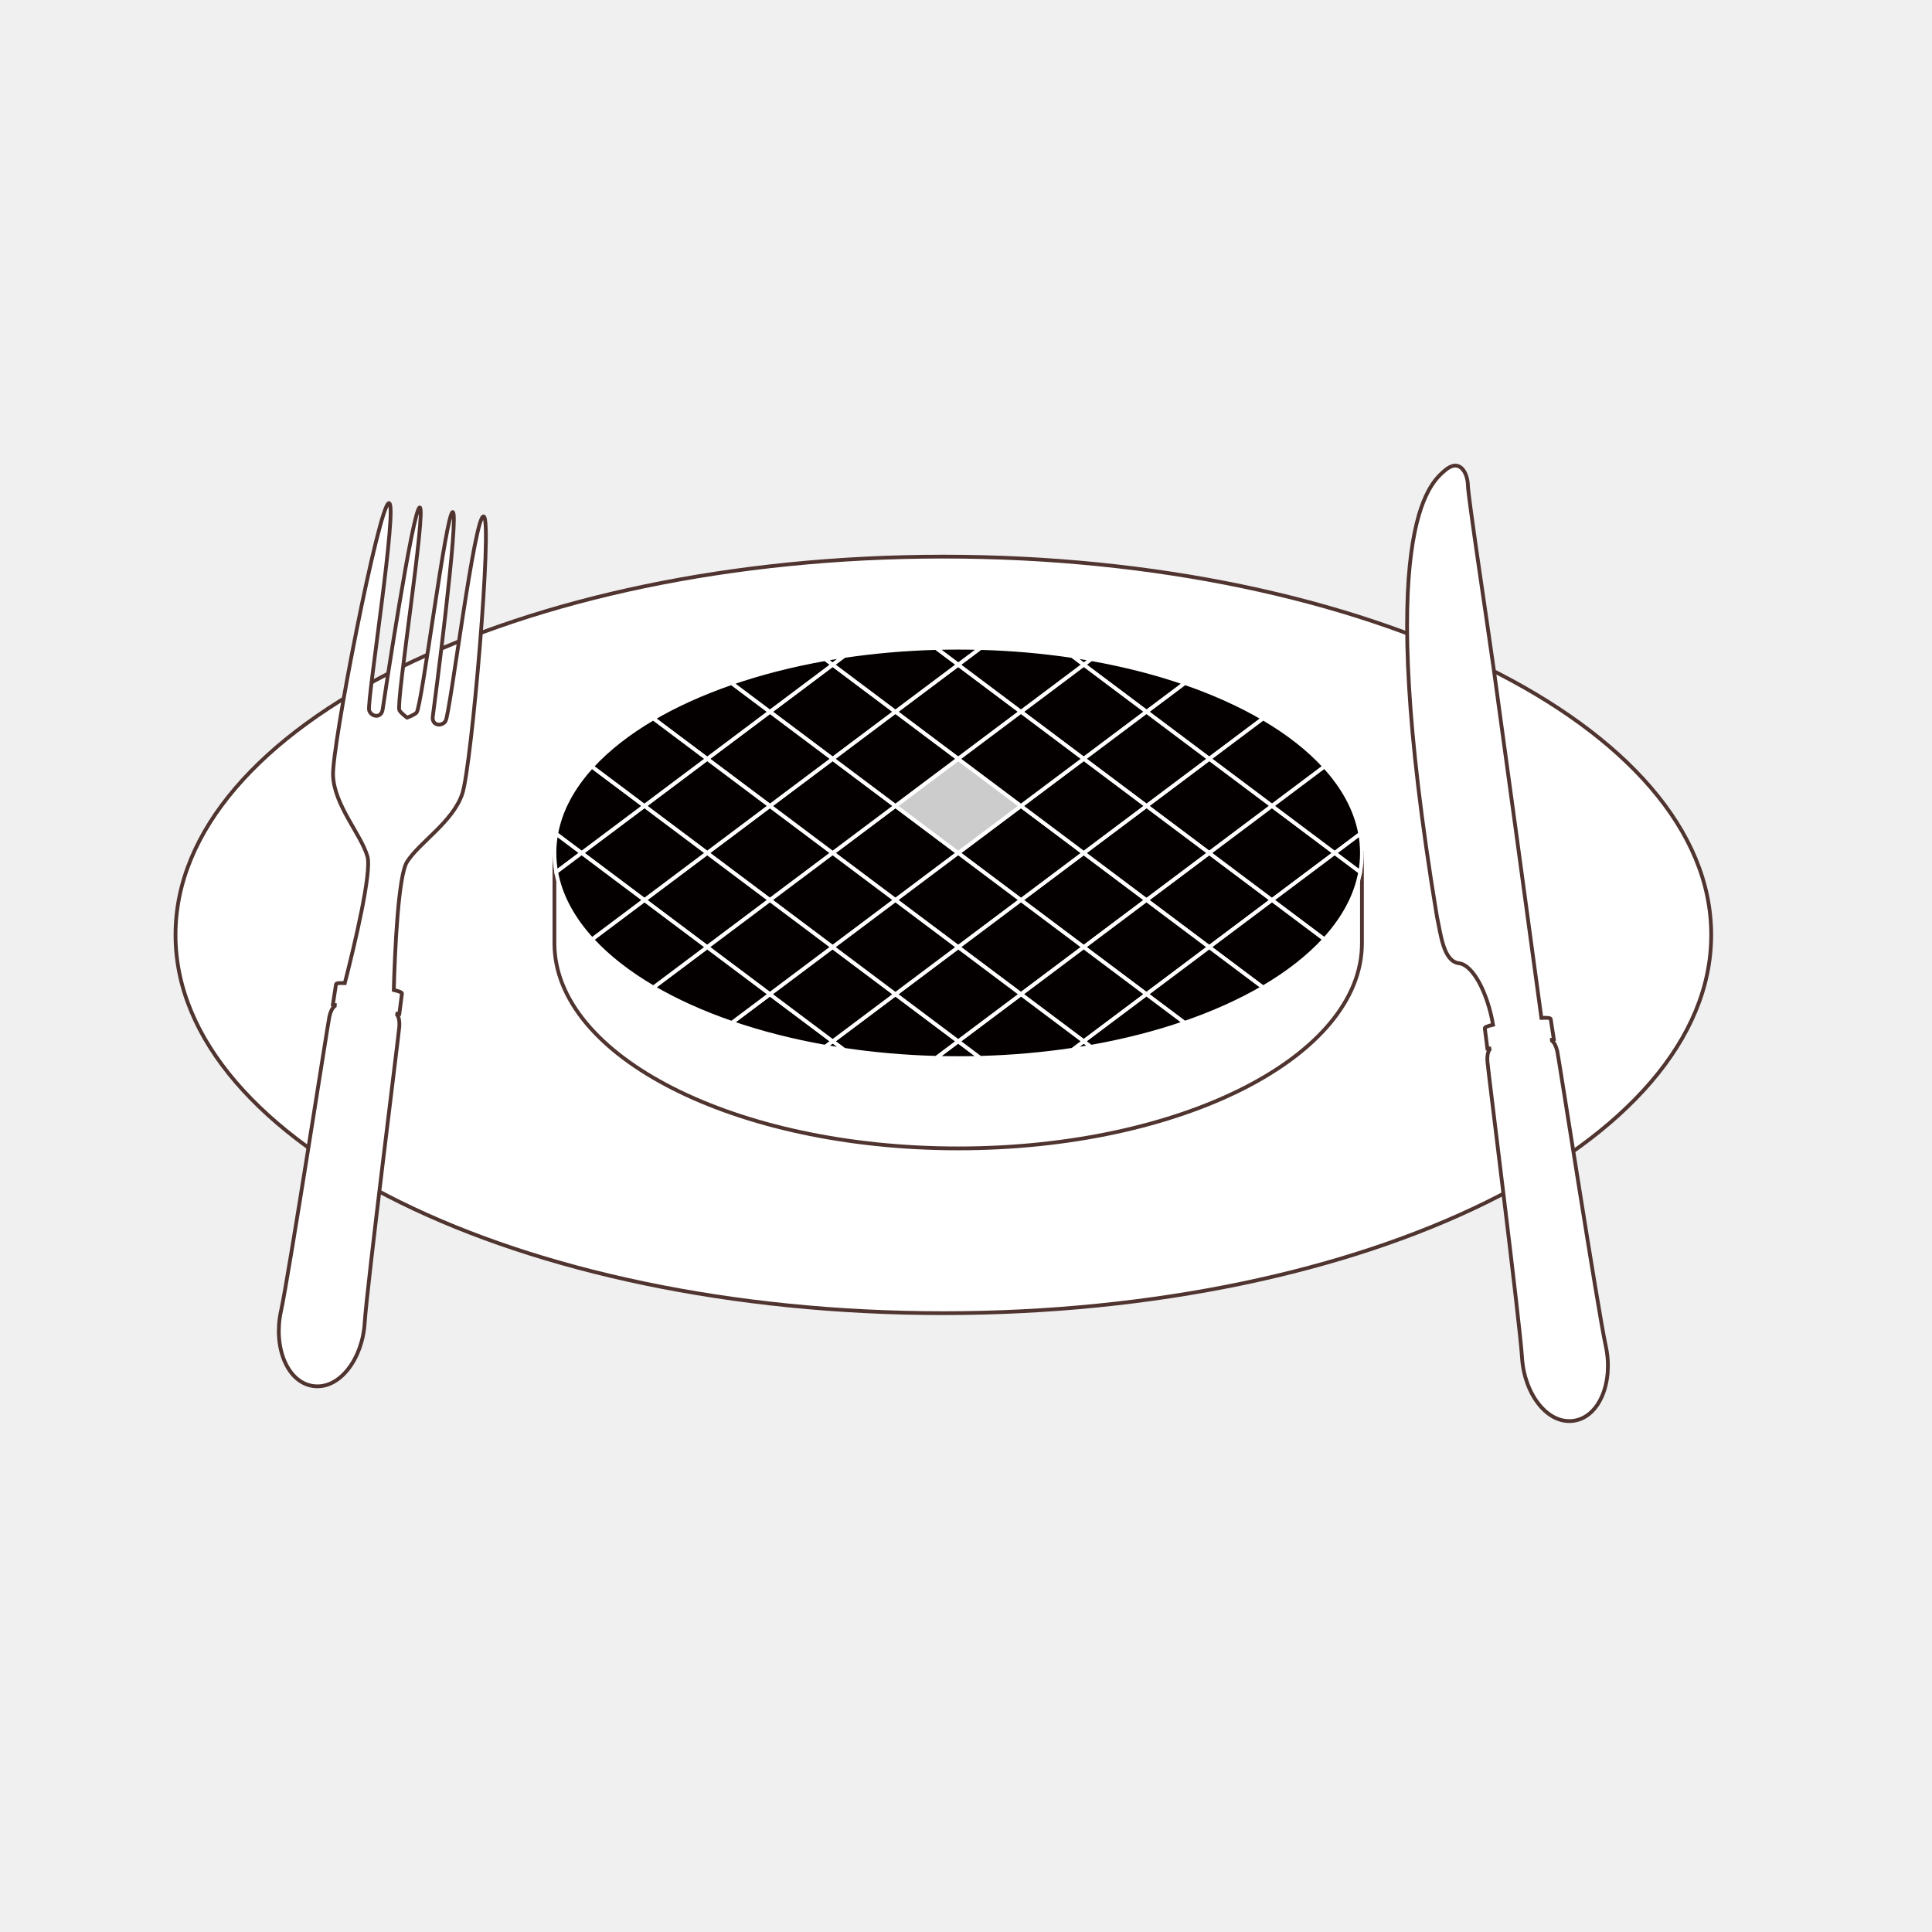
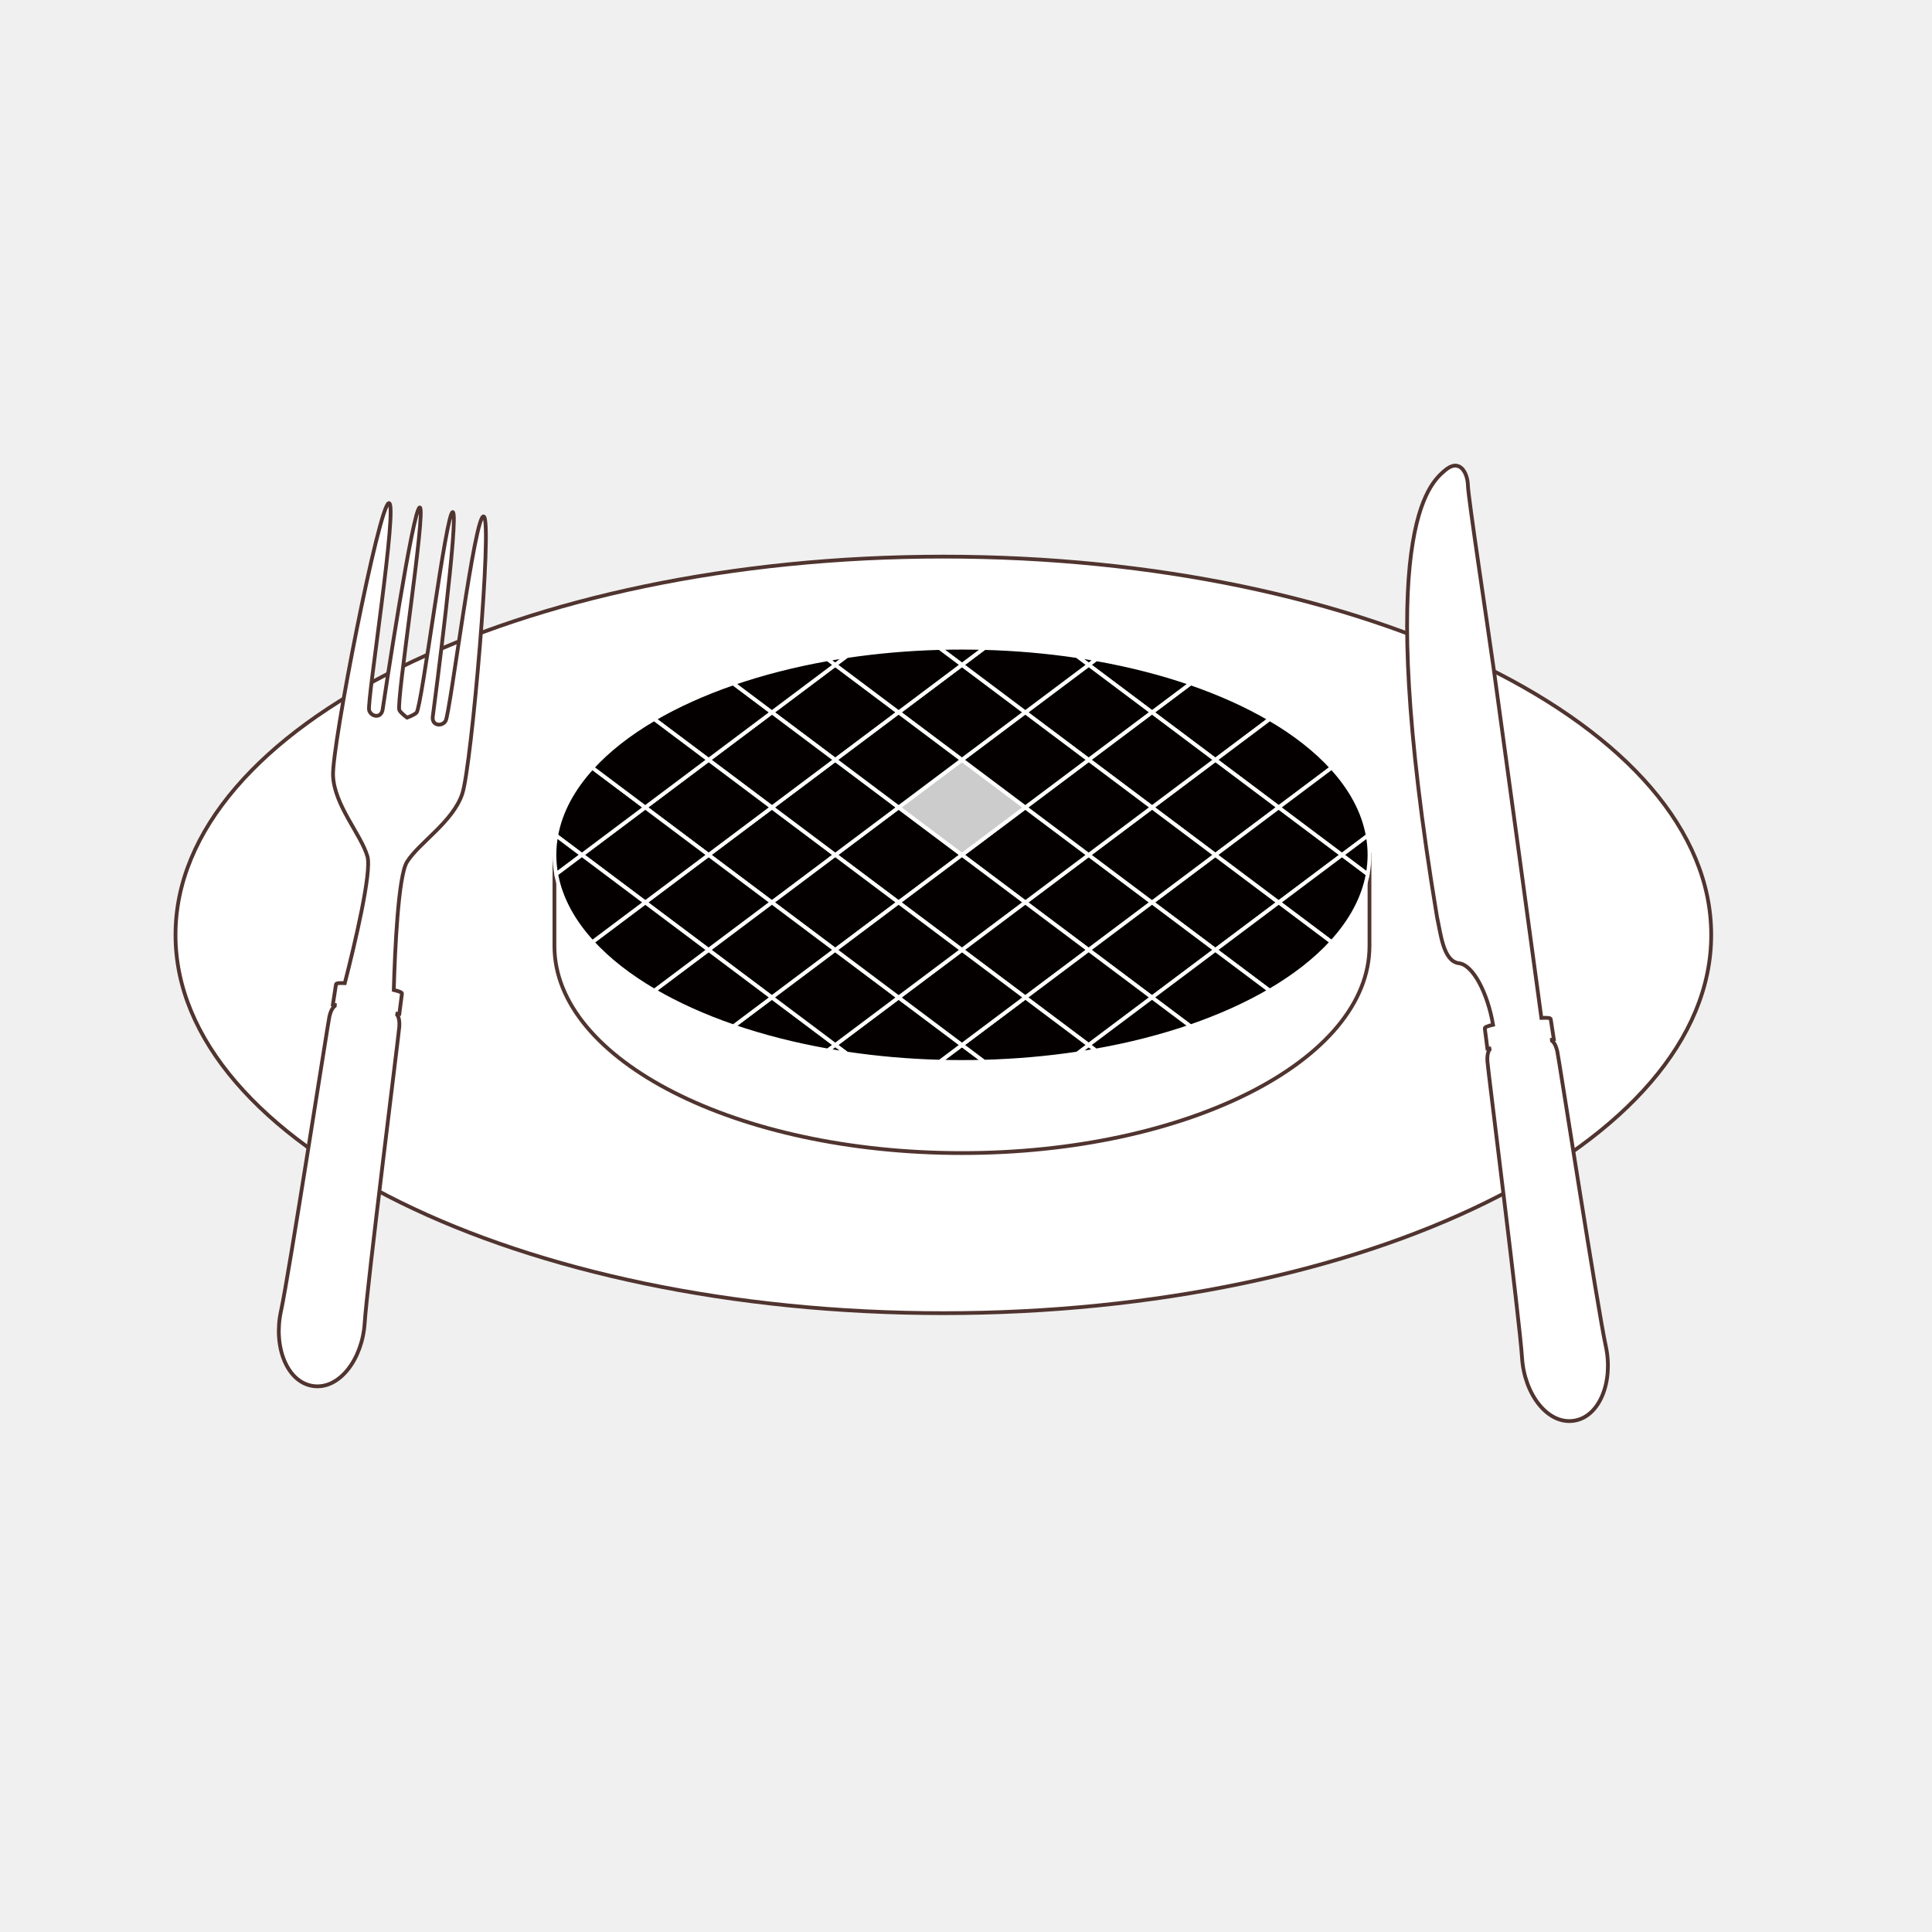
<svg xmlns="http://www.w3.org/2000/svg" version="1.1" id="レイヤー_1" x="0px" y="0px" viewBox="0 0 512 512" style="enable-background:new 0 0 512 512;" xml:space="preserve">
  <g>
    <g id="肉">
      <ellipse id="お皿_1_" style="fill:#FFFFFF;stroke:#50342F;" cx="250" cy="247.756" rx="203.489" ry="100.248" />
-       <path style="fill:#FFFFFF;stroke:#50342F;" d="M350.045,226.03c-17.414-18.043-53.908-30.466-96.115-30.466    c-42.207,0-78.701,12.423-96.115,30.466H146.93v23.92c0,30.037,47.906,54.387,107,54.387s107-24.35,107-54.387v-23.92H350.045z" />
+       <path style="fill:#FFFFFF;stroke:#50342F;" d="M351.943,226.538c-17.577-18.212-54.411-30.751-97.013-30.751    c-42.601,0-79.436,12.539-97.013,30.751H146.93v24.144c0,30.318,48.353,54.895,108,54.895s108-24.577,108-54.895v-24.144H351.943z    " />
      <g>
-         <polygon style="fill:#040000;stroke:#FFFFFF;" points="270.562,238.528 287.195,251.004 303.827,238.528 287.195,226.053    " />
-         <polygon style="fill:#040000;stroke:#FFFFFF;" points="204.033,213.577 187.4,226.053 204.033,238.528 220.665,226.053    " />
-         <polygon style="fill:#040000;stroke:#FFFFFF;" points="237.298,213.577 220.665,226.053 237.298,238.528 253.93,226.053    " />
-         <polygon style="fill:#040000;stroke:#FFFFFF;" points="270.562,213.577 253.93,226.053 270.562,238.528 287.195,226.053    " />
-         <polygon style="fill:#040000;stroke:#FFFFFF;" points="170.768,238.528 187.4,251.004 204.033,238.528 187.4,226.053    " />
-         <polygon style="fill:#040000;stroke:#FFFFFF;" points="204.033,238.528 220.665,251.004 237.298,238.528 220.665,226.053    " />
-         <path style="fill:#040000;stroke:#FFFFFF;" d="M320.46,201.102l14.287-10.716c-6.085-3.562-13.067-6.716-20.767-9.375     l-10.153,7.615L320.46,201.102z" />
-         <path style="fill:#040000;stroke:#FFFFFF;" d="M303.827,188.626l10.153-7.615c-7.622-2.632-15.95-4.775-24.806-6.345     l-1.979,1.484L303.827,188.626z" />
-         <path style="fill:#040000;stroke:#FFFFFF;" d="M337.092,213.577l13.918-10.439c-4.245-4.643-9.736-8.932-16.263-12.753     l-14.287,10.716L337.092,213.577z" />
-         <polygon style="fill:#040000;stroke:#FFFFFF;" points="303.827,213.577 320.46,226.053 337.092,213.577 320.46,201.102    " />
-         <polygon style="fill:#040000;stroke:#FFFFFF;" points="303.827,238.528 320.46,251.004 337.092,238.528 320.46,226.053    " />
-         <polygon style="fill:#040000;stroke:#FFFFFF;" points="303.827,213.577 287.195,226.053 303.827,238.528 320.46,226.053    " />
-         <polygon style="fill:#040000;stroke:#FFFFFF;" points="337.092,238.528 353.725,226.053 337.092,213.577 320.46,226.053    " />
-         <polygon style="fill:#040000;stroke:#FFFFFF;" points="237.298,238.528 253.93,251.004 270.562,238.528 253.93,226.053    " />
-         <path style="fill:#040000;stroke:#FFFFFF;" d="M289.174,174.666c-1.667-0.296-3.353-0.571-5.057-0.825l3.079,2.309     L289.174,174.666z" />
-         <path style="fill:#040000;stroke:#FFFFFF;" d="M253.93,280.416c1.959,0,3.905-0.029,5.839-0.081l-5.839-4.379l-5.839,4.379     C250.025,280.387,251.971,280.416,253.93,280.416z" />
-         <polygon style="fill:#040000;stroke:#FFFFFF;" points="303.827,188.626 287.195,176.15 270.563,188.626 287.195,201.102    " />
-         <polygon style="fill:#040000;stroke:#FFFFFF;" points="303.827,213.577 320.46,201.102 303.827,188.626 287.195,201.102    " />
-         <polygon style="fill:#040000;stroke:#FFFFFF;" points="270.562,213.577 287.195,226.053 303.827,213.577 287.195,201.102    " />
-         <polygon style="fill:#040000;stroke:#FFFFFF;" points="204.033,213.577 220.665,226.053 237.298,213.577 220.665,201.102    " />
-         <polygon style="fill:#CCCCCC;stroke:#FFFFFF;" points="237.298,213.577 253.93,226.053 270.562,213.577 253.93,201.102    " />
-         <polygon style="fill:#040000;stroke:#FFFFFF;" points="270.563,188.626 253.93,176.15 237.298,188.626 253.93,201.102    " />
-         <polygon style="fill:#040000;stroke:#FFFFFF;" points="237.298,188.626 220.665,176.15 204.033,188.626 220.665,201.102    " />
-         <polygon style="fill:#040000;stroke:#FFFFFF;" points="220.665,201.102 204.033,188.626 187.4,201.102 204.033,213.577    " />
-         <polygon style="fill:#040000;stroke:#FFFFFF;" points="270.562,213.577 287.195,201.102 270.563,188.626 253.93,201.102    " />
-         <polygon style="fill:#040000;stroke:#FFFFFF;" points="204.033,213.577 187.4,201.102 170.768,213.577 187.4,226.053    " />
-         <polygon style="fill:#040000;stroke:#FFFFFF;" points="170.768,213.577 154.135,226.053 170.768,238.528 187.4,226.053    " />
-         <polygon style="fill:#040000;stroke:#FFFFFF;" points="237.298,213.577 253.93,201.102 237.298,188.626 220.665,201.102    " />
-         <path style="fill:#040000;stroke:#FFFFFF;" d="M337.092,238.528l13.892,10.42c5.044-5.509,8.326-11.518,9.478-17.842     l-6.737-5.053L337.092,238.528z" />
-         <path style="fill:#040000;stroke:#FFFFFF;" d="M337.092,213.577l16.632,12.476l6.744-5.059     c-1.143-6.329-4.419-12.342-9.459-17.856L337.092,213.577z" />
-         <path style="fill:#040000;stroke:#FFFFFF;" d="M270.563,188.626l16.632-12.476l-3.079-2.309     c-7.767-1.159-15.898-1.883-24.288-2.115l-5.898,4.424L270.563,188.626z" />
-         <path style="fill:#040000;stroke:#FFFFFF;" d="M360.462,231.106c0.305-1.672,0.468-3.365,0.468-5.077     c0-1.698-0.161-3.377-0.461-5.036l-6.744,5.059L360.462,231.106z" />
-         <path style="fill:#040000;stroke:#FFFFFF;" d="M320.46,251.004l14.252,10.69c6.53-3.818,12.024-8.104,16.273-12.745     l-13.892-10.42L320.46,251.004z" />
-         <polygon style="fill:#040000;stroke:#FFFFFF;" points="303.827,238.528 287.195,251.004 303.827,263.48 320.46,251.004    " />
-         <polygon style="fill:#040000;stroke:#FFFFFF;" points="270.562,238.528 253.93,251.004 270.562,263.48 287.195,251.004    " />
-         <polygon style="fill:#040000;stroke:#FFFFFF;" points="270.562,263.48 287.195,275.955 303.827,263.48 287.195,251.004    " />
-         <path style="fill:#040000;stroke:#FFFFFF;" d="M303.827,263.48l10.11,7.584c7.701-2.656,14.685-5.81,20.774-9.369l-14.252-10.69     L303.827,263.48z" />
-         <path style="fill:#040000;stroke:#FFFFFF;" d="M284.194,278.206c1.66-0.248,3.304-0.516,4.929-0.804l-1.929-1.447     L284.194,278.206z" />
-         <path style="fill:#040000;stroke:#FFFFFF;" d="M303.827,263.48l-16.632,12.476l1.929,1.447     c8.859-1.568,17.189-3.708,24.814-6.339L303.827,263.48z" />
-         <path style="fill:#040000;stroke:#FFFFFF;" d="M270.562,263.48l-16.632,12.476l5.839,4.379c8.44-0.231,16.617-0.96,24.426-2.129     l3.001-2.251L270.562,263.48z" />
-         <path style="fill:#040000;stroke:#FFFFFF;" d="M253.93,275.955l-16.632-12.476l-16.633,12.476l3.001,2.251     c7.809,1.168,15.986,1.898,24.426,2.129L253.93,275.955z" />
-         <path style="fill:#040000;stroke:#FFFFFF;" d="M204.033,263.48l-10.11,7.584c7.625,2.63,15.956,4.771,24.814,6.339l1.929-1.447     L204.033,263.48z" />
-         <path style="fill:#040000;stroke:#FFFFFF;" d="M218.737,277.402c1.626,0.288,3.269,0.556,4.929,0.804l-3.001-2.251     L218.737,277.402z" />
-         <polygon style="fill:#040000;stroke:#FFFFFF;" points="237.298,263.48 253.93,275.955 270.562,263.48 253.93,251.004    " />
-         <path style="fill:#040000;stroke:#FFFFFF;" d="M204.033,188.626l-10.153-7.615c-7.699,2.658-14.681,5.813-20.767,9.375     l14.287,10.716L204.033,188.626z" />
-         <path style="fill:#040000;stroke:#FFFFFF;" d="M170.768,213.577l-13.918-10.439c-5.041,5.514-8.316,11.527-9.459,17.856     l6.745,5.059L170.768,213.577z" />
-         <path style="fill:#040000;stroke:#FFFFFF;" d="M220.665,176.15l-1.979-1.484c-8.856,1.57-17.184,3.713-24.806,6.345l10.153,7.615     L220.665,176.15z" />
-         <path style="fill:#040000;stroke:#FFFFFF;" d="M187.4,201.102l-14.287-10.716c-6.527,3.82-12.018,8.109-16.263,12.753     l13.918,10.439L187.4,201.102z" />
-         <path style="fill:#040000;stroke:#FFFFFF;" d="M223.744,173.841c-1.704,0.254-3.39,0.529-5.057,0.825l1.979,1.484     L223.744,173.841z" />
-         <path style="fill:#040000;stroke:#FFFFFF;" d="M259.828,171.726c-1.953-0.054-3.919-0.083-5.898-0.083     c-1.979,0-3.945,0.029-5.898,0.083l5.898,4.424L259.828,171.726z" />
-         <path style="fill:#040000;stroke:#FFFFFF;" d="M237.298,188.626l16.633-12.476l-5.898-4.424     c-8.39,0.232-16.522,0.956-24.288,2.115l-3.079,2.309L237.298,188.626z" />
-         <path style="fill:#040000;stroke:#FFFFFF;" d="M147.391,220.994c-0.3,1.659-0.461,3.337-0.461,5.036     c0,1.712,0.163,3.405,0.468,5.077l6.737-5.053L147.391,220.994z" />
-         <polygon style="fill:#040000;stroke:#FFFFFF;" points="204.033,238.528 187.4,251.004 204.033,263.48 220.665,251.004    " />
-         <path style="fill:#040000;stroke:#FFFFFF;" d="M173.148,261.694c6.088,3.56,13.072,6.713,20.774,9.369l10.11-7.584L187.4,251.004     L173.148,261.694z" />
-         <polygon style="fill:#040000;stroke:#FFFFFF;" points="204.033,263.48 220.665,275.955 237.298,263.48 220.665,251.004    " />
-         <polygon style="fill:#040000;stroke:#FFFFFF;" points="237.298,238.528 220.665,251.004 237.298,263.48 253.93,251.004    " />
-         <path style="fill:#040000;stroke:#FFFFFF;" d="M170.768,238.528l-13.892,10.42c4.249,4.641,9.743,8.927,16.273,12.745     l14.252-10.69L170.768,238.528z" />
-         <path style="fill:#040000;stroke:#FFFFFF;" d="M154.135,226.053l-6.737,5.053c1.152,6.324,4.433,12.333,9.478,17.842     l13.892-10.42L154.135,226.053z" />
+         <polygon style="fill:#040000;stroke:#FFFFFF;" points="271.718,239.154 288.506,251.746 305.294,239.154 288.506,226.561    " />
+         <polygon style="fill:#040000;stroke:#FFFFFF;" points="204.566,213.969 187.778,226.561 204.566,239.154 221.354,226.561    " />
+         <polygon style="fill:#040000;stroke:#FFFFFF;" points="238.142,213.969 221.354,226.561 238.142,239.154 254.93,226.561    " />
+         <polygon style="fill:#040000;stroke:#FFFFFF;" points="271.718,213.969 254.93,226.561 271.718,239.154 288.506,226.561    " />
+         <polygon style="fill:#040000;stroke:#FFFFFF;" points="170.99,239.154 187.778,251.746 204.566,239.154 187.778,226.561    " />
+         <polygon style="fill:#040000;stroke:#FFFFFF;" points="204.566,239.154 221.354,251.746 238.142,239.154 221.354,226.561    " />
+         <path style="fill:#040000;stroke:#FFFFFF;" d="M322.082,201.377l14.42-10.816c-6.142-3.595-13.19-6.779-20.961-9.462     l-10.248,7.686L322.082,201.377z" />
+         <path style="fill:#040000;stroke:#FFFFFF;" d="M305.294,188.785l10.248-7.686c-7.694-2.657-16.099-4.819-25.038-6.404     l-1.997,1.498L305.294,188.785z" />
+         <path style="fill:#040000;stroke:#FFFFFF;" d="M338.87,213.969l14.048-10.537c-4.285-4.687-9.827-9.016-16.415-12.872     l-14.42,10.816L338.87,213.969z" />
+         <polygon style="fill:#040000;stroke:#FFFFFF;" points="305.294,213.969 322.082,226.561 338.87,213.969 322.082,201.377    " />
+         <polygon style="fill:#040000;stroke:#FFFFFF;" points="305.294,239.154 322.082,251.746 338.87,239.154 322.082,226.561    " />
+         <polygon style="fill:#040000;stroke:#FFFFFF;" points="305.294,213.969 288.506,226.561 305.294,239.154 322.082,226.561    " />
+         <polygon style="fill:#040000;stroke:#FFFFFF;" points="338.87,239.154 355.657,226.561 338.87,213.969 322.082,226.561    " />
+         <polygon style="fill:#040000;stroke:#FFFFFF;" points="238.142,239.154 254.93,251.746 271.718,239.154 254.93,226.561    " />
+         <path style="fill:#040000;stroke:#FFFFFF;" d="M290.503,174.695c-1.683-0.298-3.385-0.576-5.104-0.833l3.107,2.331     L290.503,174.695z" />
+         <path style="fill:#040000;stroke:#FFFFFF;" d="M254.93,281.433c1.978,0,3.942-0.029,5.893-0.082l-5.893-4.42l-5.893,4.42     C250.988,281.404,252.952,281.433,254.93,281.433z" />
+         <polygon style="fill:#040000;stroke:#FFFFFF;" points="305.294,188.785 288.506,176.193 271.718,188.785 288.506,201.377    " />
+         <polygon style="fill:#040000;stroke:#FFFFFF;" points="305.294,213.969 322.082,201.377 305.294,188.785 288.506,201.377    " />
+         <polygon style="fill:#040000;stroke:#FFFFFF;" points="271.718,213.969 288.506,226.561 305.294,213.969 288.506,201.377    " />
+         <polygon style="fill:#040000;stroke:#FFFFFF;" points="204.566,213.969 221.354,226.561 238.142,213.969 221.354,201.377    " />
+         <polygon style="fill:#CCCCCC;stroke:#FFFFFF;" points="238.142,213.969 254.93,226.561 271.718,213.969 254.93,201.377    " />
+         <polygon style="fill:#040000;stroke:#FFFFFF;" points="271.718,188.785 254.93,176.193 238.142,188.785 254.93,201.377    " />
+         <polygon style="fill:#040000;stroke:#FFFFFF;" points="238.142,188.785 221.354,176.193 204.566,188.785 221.354,201.377    " />
+         <polygon style="fill:#040000;stroke:#FFFFFF;" points="221.354,201.377 204.566,188.785 187.778,201.377 204.566,213.969    " />
+         <polygon style="fill:#040000;stroke:#FFFFFF;" points="271.718,213.969 288.506,201.377 271.718,188.785 254.93,201.377    " />
+         <polygon style="fill:#040000;stroke:#FFFFFF;" points="204.566,213.969 187.778,201.377 170.99,213.969 187.778,226.561    " />
+         <polygon style="fill:#040000;stroke:#FFFFFF;" points="170.99,213.969 154.203,226.561 170.99,239.154 187.778,226.561    " />
+         <polygon style="fill:#040000;stroke:#FFFFFF;" points="238.142,213.969 254.93,201.377 238.142,188.785 221.354,201.377    " />
+         <path style="fill:#040000;stroke:#FFFFFF;" d="M338.87,239.154l14.022,10.518c5.091-5.561,8.403-11.626,9.566-18.009l-6.8-5.101     L338.87,239.154z" />
+         <path style="fill:#040000;stroke:#FFFFFF;" d="M338.87,213.969l16.788,12.592l6.808-5.106c-1.154-6.388-4.46-12.458-9.548-18.023     L338.87,213.969z" />
+         <path style="fill:#040000;stroke:#FFFFFF;" d="M271.718,188.785l16.788-12.592l-3.107-2.331     c-7.839-1.17-16.046-1.901-24.515-2.135l-5.953,4.465L271.718,188.785z" />
+         <path style="fill:#040000;stroke:#FFFFFF;" d="M362.458,231.662c0.307-1.687,0.472-3.396,0.472-5.124     c0-1.714-0.163-3.409-0.465-5.083l-6.808,5.106L362.458,231.662z" />
+         <path style="fill:#040000;stroke:#FFFFFF;" d="M322.082,251.746l14.385,10.79c6.591-3.854,12.136-8.18,16.425-12.864     l-14.022-10.518L322.082,251.746z" />
+         <polygon style="fill:#040000;stroke:#FFFFFF;" points="305.294,239.154 288.506,251.746 305.294,264.338 322.082,251.746    " />
+         <polygon style="fill:#040000;stroke:#FFFFFF;" points="271.718,239.154 254.93,251.746 271.718,264.338 288.506,251.746    " />
+         <polygon style="fill:#040000;stroke:#FFFFFF;" points="271.718,264.338 288.506,276.93 305.294,264.338 288.506,251.746    " />
+         <path style="fill:#040000;stroke:#FFFFFF;" d="M305.294,264.338l10.205,7.654c7.773-2.681,14.823-5.864,20.968-9.457     l-14.385-10.79L305.294,264.338z" />
+         <path style="fill:#040000;stroke:#FFFFFF;" d="M285.477,279.202c1.676-0.251,3.334-0.521,4.975-0.812l-1.947-1.46     L285.477,279.202z" />
+         <path style="fill:#040000;stroke:#FFFFFF;" d="M305.294,264.338l-16.788,12.592l1.947,1.46c8.941-1.582,17.35-3.743,25.046-6.398     L305.294,264.338z" />
+         <path style="fill:#040000;stroke:#FFFFFF;" d="M271.718,264.338L254.93,276.93l5.893,4.42c8.518-0.233,16.772-0.969,24.654-2.149     l3.029-2.272L271.718,264.338z" />
+         <path style="fill:#040000;stroke:#FFFFFF;" d="M254.93,276.93l-16.788-12.592l-16.788,12.592l3.029,2.272     c7.882,1.179,16.136,1.916,24.654,2.149L254.93,276.93z" />
+         <path style="fill:#040000;stroke:#FFFFFF;" d="M204.566,264.338l-10.205,7.654c7.697,2.655,16.105,4.815,25.046,6.398l1.947-1.46     L204.566,264.338z" />
+         <path style="fill:#040000;stroke:#FFFFFF;" d="M219.408,278.39c1.641,0.29,3.3,0.561,4.975,0.812l-3.029-2.272L219.408,278.39z" />
+         <polygon style="fill:#040000;stroke:#FFFFFF;" points="238.142,264.338 254.93,276.93 271.718,264.338 254.93,251.746    " />
+         <path style="fill:#040000;stroke:#FFFFFF;" d="M204.566,188.785l-10.248-7.686c-7.771,2.683-14.819,5.867-20.961,9.462     l14.42,10.816L204.566,188.785z" />
+         <path style="fill:#040000;stroke:#FFFFFF;" d="M170.99,213.969l-14.048-10.537c-5.088,5.565-8.394,11.635-9.548,18.023     l6.808,5.106L170.99,213.969z" />
+         <path style="fill:#040000;stroke:#FFFFFF;" d="M221.354,176.193l-1.997-1.498c-8.939,1.585-17.344,3.747-25.038,6.404     l10.248,7.686L221.354,176.193z" />
+         <path style="fill:#040000;stroke:#FFFFFF;" d="M187.778,201.377l-14.42-10.816c-6.588,3.856-12.131,8.185-16.415,12.872     l14.048,10.537L187.778,201.377z" />
+         <path style="fill:#040000;stroke:#FFFFFF;" d="M224.461,173.862c-1.72,0.257-3.422,0.534-5.105,0.833l1.997,1.498     L224.461,173.862z" />
+         <path style="fill:#040000;stroke:#FFFFFF;" d="M260.883,171.727c-1.971-0.054-3.955-0.084-5.953-0.084     c-1.998,0-3.982,0.03-5.953,0.084l5.953,4.465L260.883,171.727z" />
+         <path style="fill:#040000;stroke:#FFFFFF;" d="M238.142,188.785l16.788-12.592l-5.953-4.465     c-8.469,0.234-16.676,0.965-24.515,2.135l-3.107,2.331L238.142,188.785z" />
+         <path style="fill:#040000;stroke:#FFFFFF;" d="M147.395,221.455c-0.302,1.674-0.465,3.369-0.465,5.083     c0,1.728,0.165,3.437,0.472,5.124l6.8-5.101L147.395,221.455z" />
+         <polygon style="fill:#040000;stroke:#FFFFFF;" points="204.566,239.154 187.778,251.746 204.566,264.338 221.354,251.746    " />
+         <path style="fill:#040000;stroke:#FFFFFF;" d="M173.394,262.535c6.145,3.593,13.194,6.776,20.968,9.457l10.205-7.654     l-16.788-12.592L173.394,262.535z" />
+         <polygon style="fill:#040000;stroke:#FFFFFF;" points="204.566,264.338 221.354,276.93 238.142,264.338 221.354,251.746    " />
+         <polygon style="fill:#040000;stroke:#FFFFFF;" points="238.142,239.154 221.354,251.746 238.142,264.338 254.93,251.746    " />
+         <path style="fill:#040000;stroke:#FFFFFF;" d="M170.99,239.154l-14.022,10.518c4.289,4.684,9.834,9.011,16.425,12.864     l14.385-10.79L170.99,239.154z" />
+         <path style="fill:#040000;stroke:#FFFFFF;" d="M154.203,226.561l-6.8,5.101c1.163,6.383,4.475,12.449,9.566,18.009l14.022-10.518     L154.203,226.561z" />
      </g>
    </g>
    <path id="ナイフ" style="fill:#FFFFFF;stroke:#50342F;" d="M382.858,124.721c3.991-3.472,6.066,0.6,6.147,3.868   c0.091,3.267,5.018,35.705,6.825,48.563c1.596,11.355,10.586,77.374,12.656,92.604c1.739-0.085,2.43,0.017,2.473,0.319   c0.077,0.546,0.821,5.344,0.821,5.344l-0.947,0.202c0,0,1.191,0.047,1.862,2.983c0.413,1.803,10.773,68.65,12.842,78.063   c2.069,9.413-1.566,18.881-8.525,19.859c-6.949,0.977-13.063-7.121-13.658-16.741c-0.606-9.618-9.082-76.73-9.182-78.577   c-0.164-3.007,0.968-3.38,0.968-3.38l-0.966,0.066c0,0-0.607-4.817-0.684-5.363c-0.041-0.293,0.565-0.582,2.184-0.959   c-1.417-8.315-5.262-15.841-9.018-16.298c-4.181-0.507-4.814-7.699-5.837-12.287C363.809,140.506,378.868,128.193,382.858,124.721z   " />
    <path id="フォーク" style="fill:#FFFFFF;stroke:#50342F;" d="M122.515,210.338   c2.476-7.49,8.035-72.398,5.688-73.475c-2.347-1.076-8.905,52.173-10.114,54.192c-0.924,1.547-3.751,1.339-3.39-1.228   c0.359-2.557,7.044-53.872,5.287-54.119c-1.747-0.246-8.184,51.652-9.598,53.14c-0.63,0.663-2.505,1.325-2.505,1.325   s-1.62-1.154-2.043-1.964c-0.949-1.82,7.158-53.483,5.411-53.728c-1.747-0.246-9.476,50.923-9.835,53.48   c-0.361,2.567-3.126,1.989-3.597,0.246c-0.606-2.275,7.767-55.268,5.225-54.879c-2.553,0.388-15.1,64.314-14.784,72.196   c0.316,7.877,7.432,15.599,9.11,21.429c1.187,4.163-3.312,23.072-5.994,33.587c-1.631-0.08-2.293,0.031-2.334,0.324   c-0.077,0.546-0.821,5.344-0.821,5.344l0.947,0.202c0,0-1.2,0.045-1.872,2.981c-0.403,1.805-10.763,68.651-12.833,78.064   c-2.069,9.413,1.567,18.881,8.525,19.859c6.949,0.977,13.053-7.122,13.658-16.741c0.605-9.618,9.072-76.731,9.182-78.577   c0.164-3.007-0.968-3.38-0.968-3.38l0.966,0.066c0,0,0.617-4.815,0.694-5.361c0.041-0.293-0.575-0.584-2.165-0.956   c0.31-10.849,1.198-30.265,3.496-33.938C111.071,223.284,120.04,217.822,122.515,210.338z" />
  </g>
</svg>
